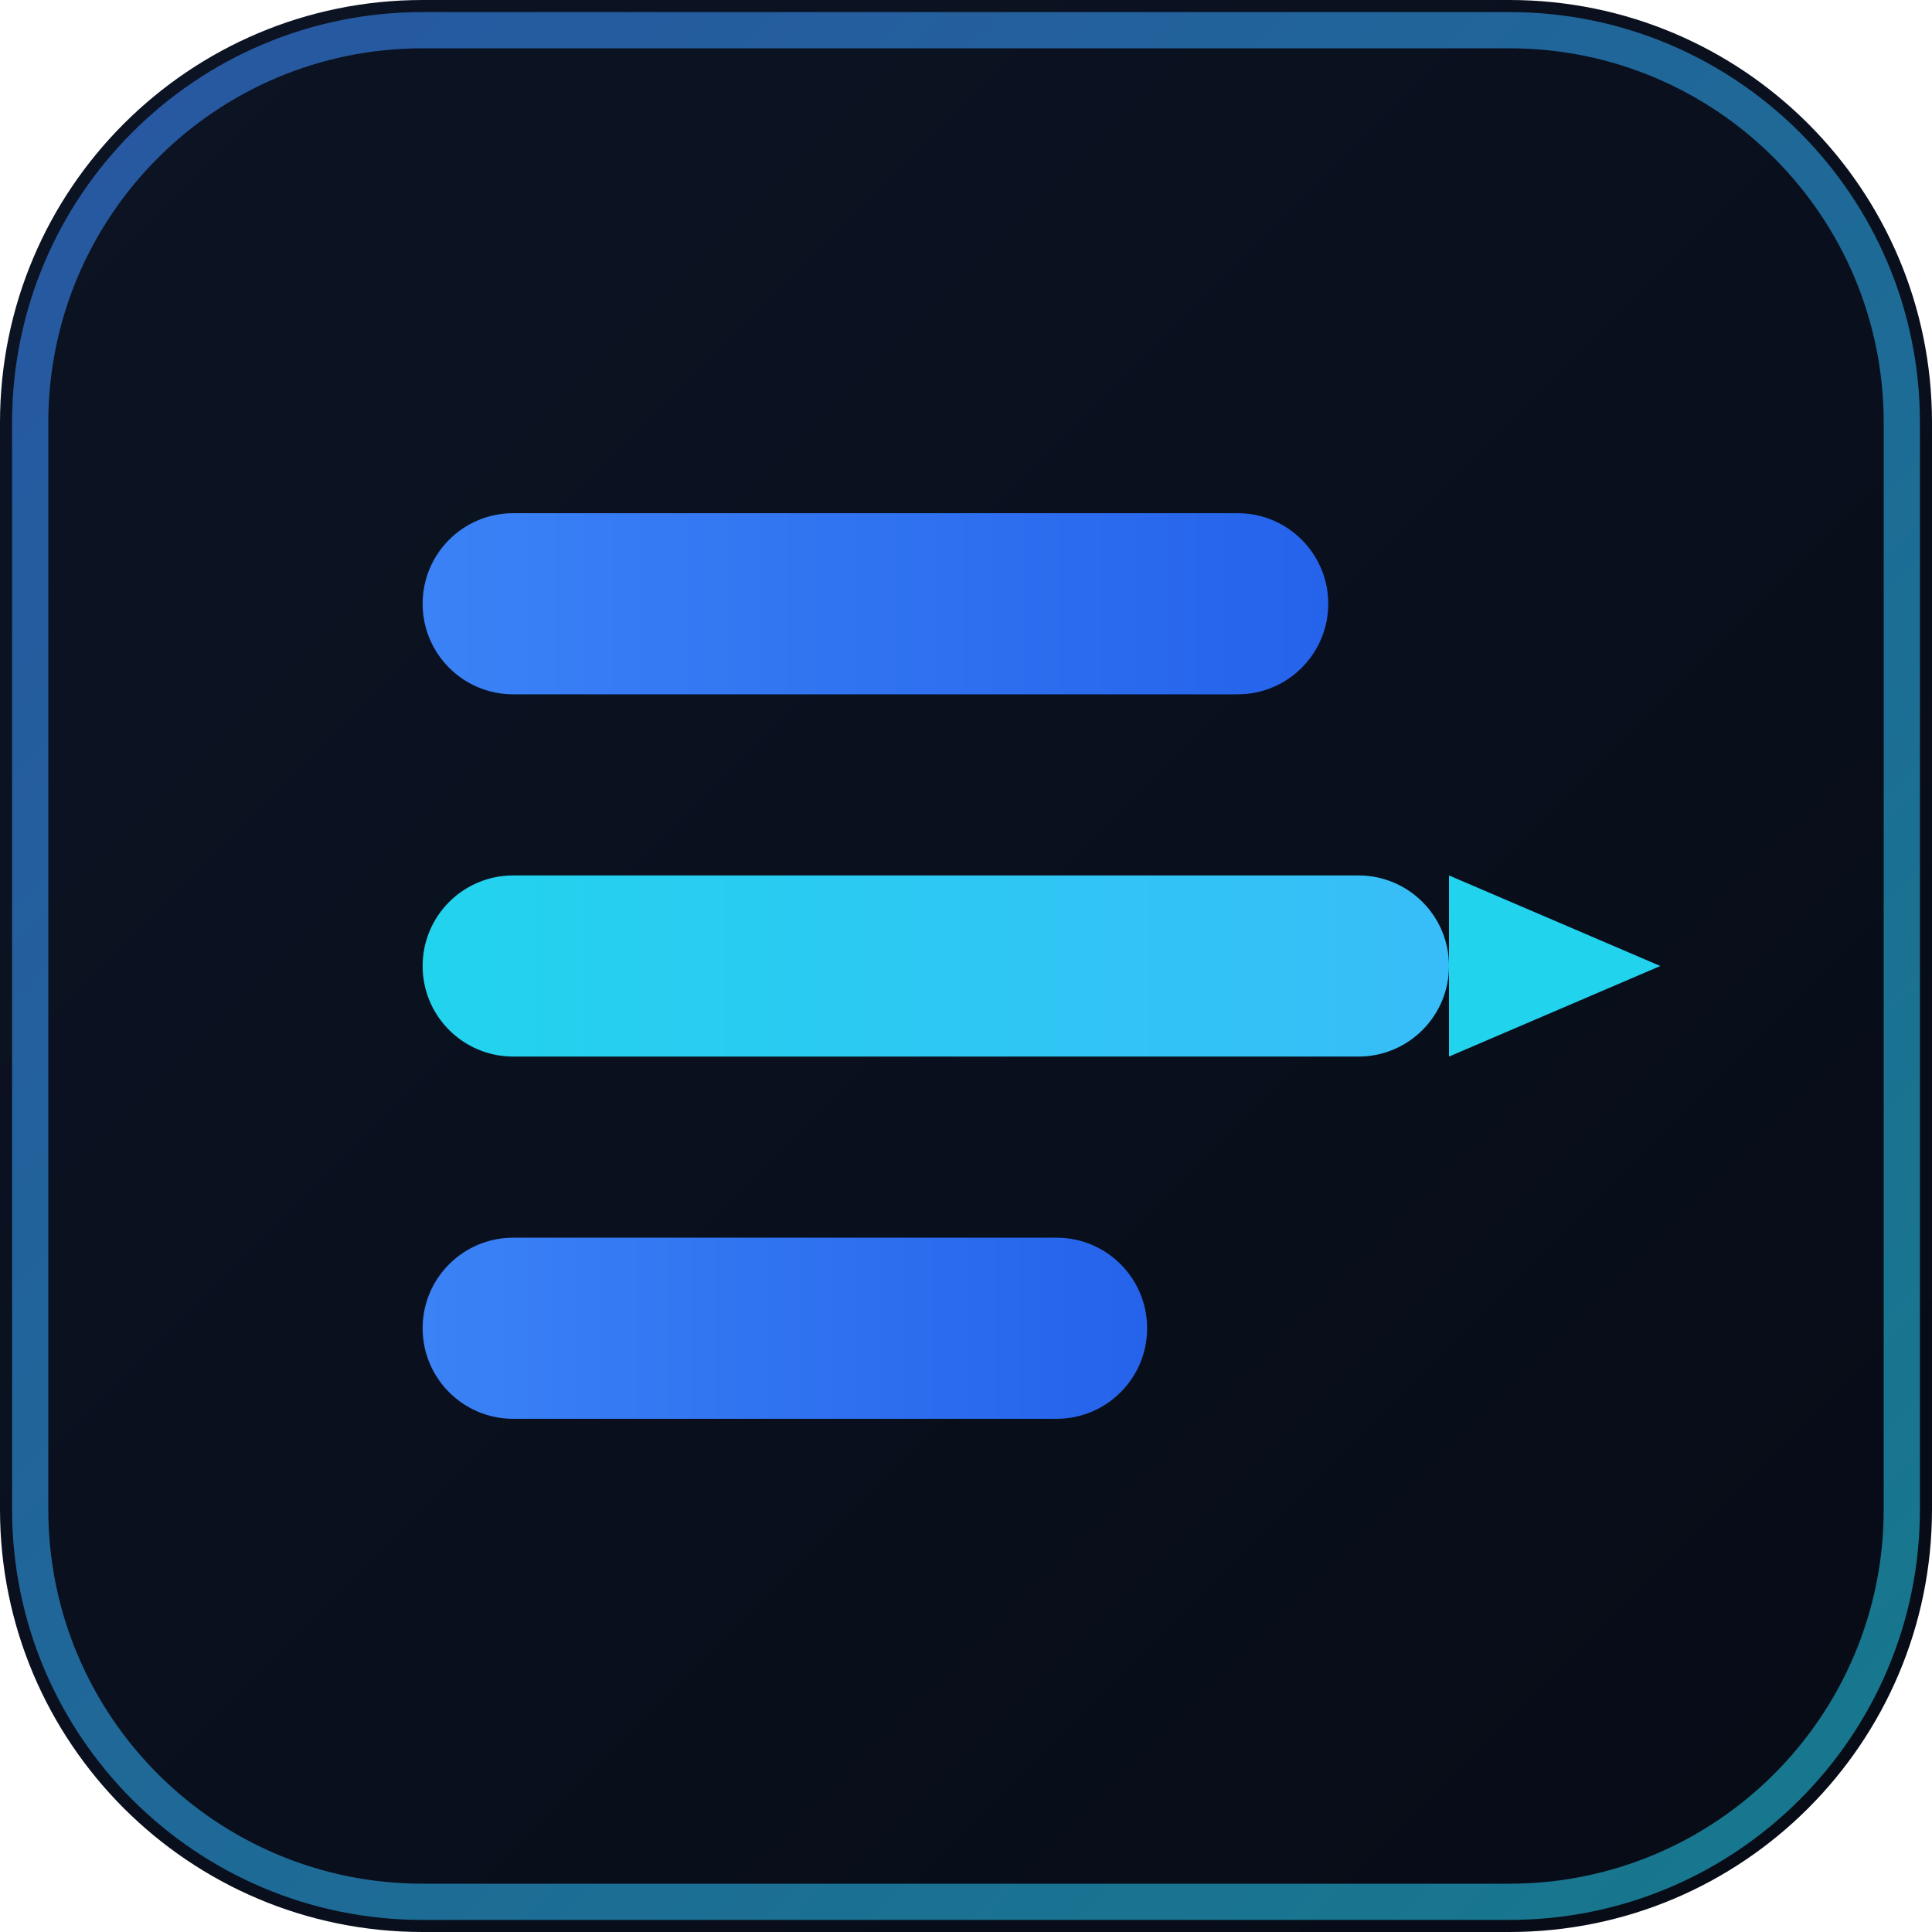
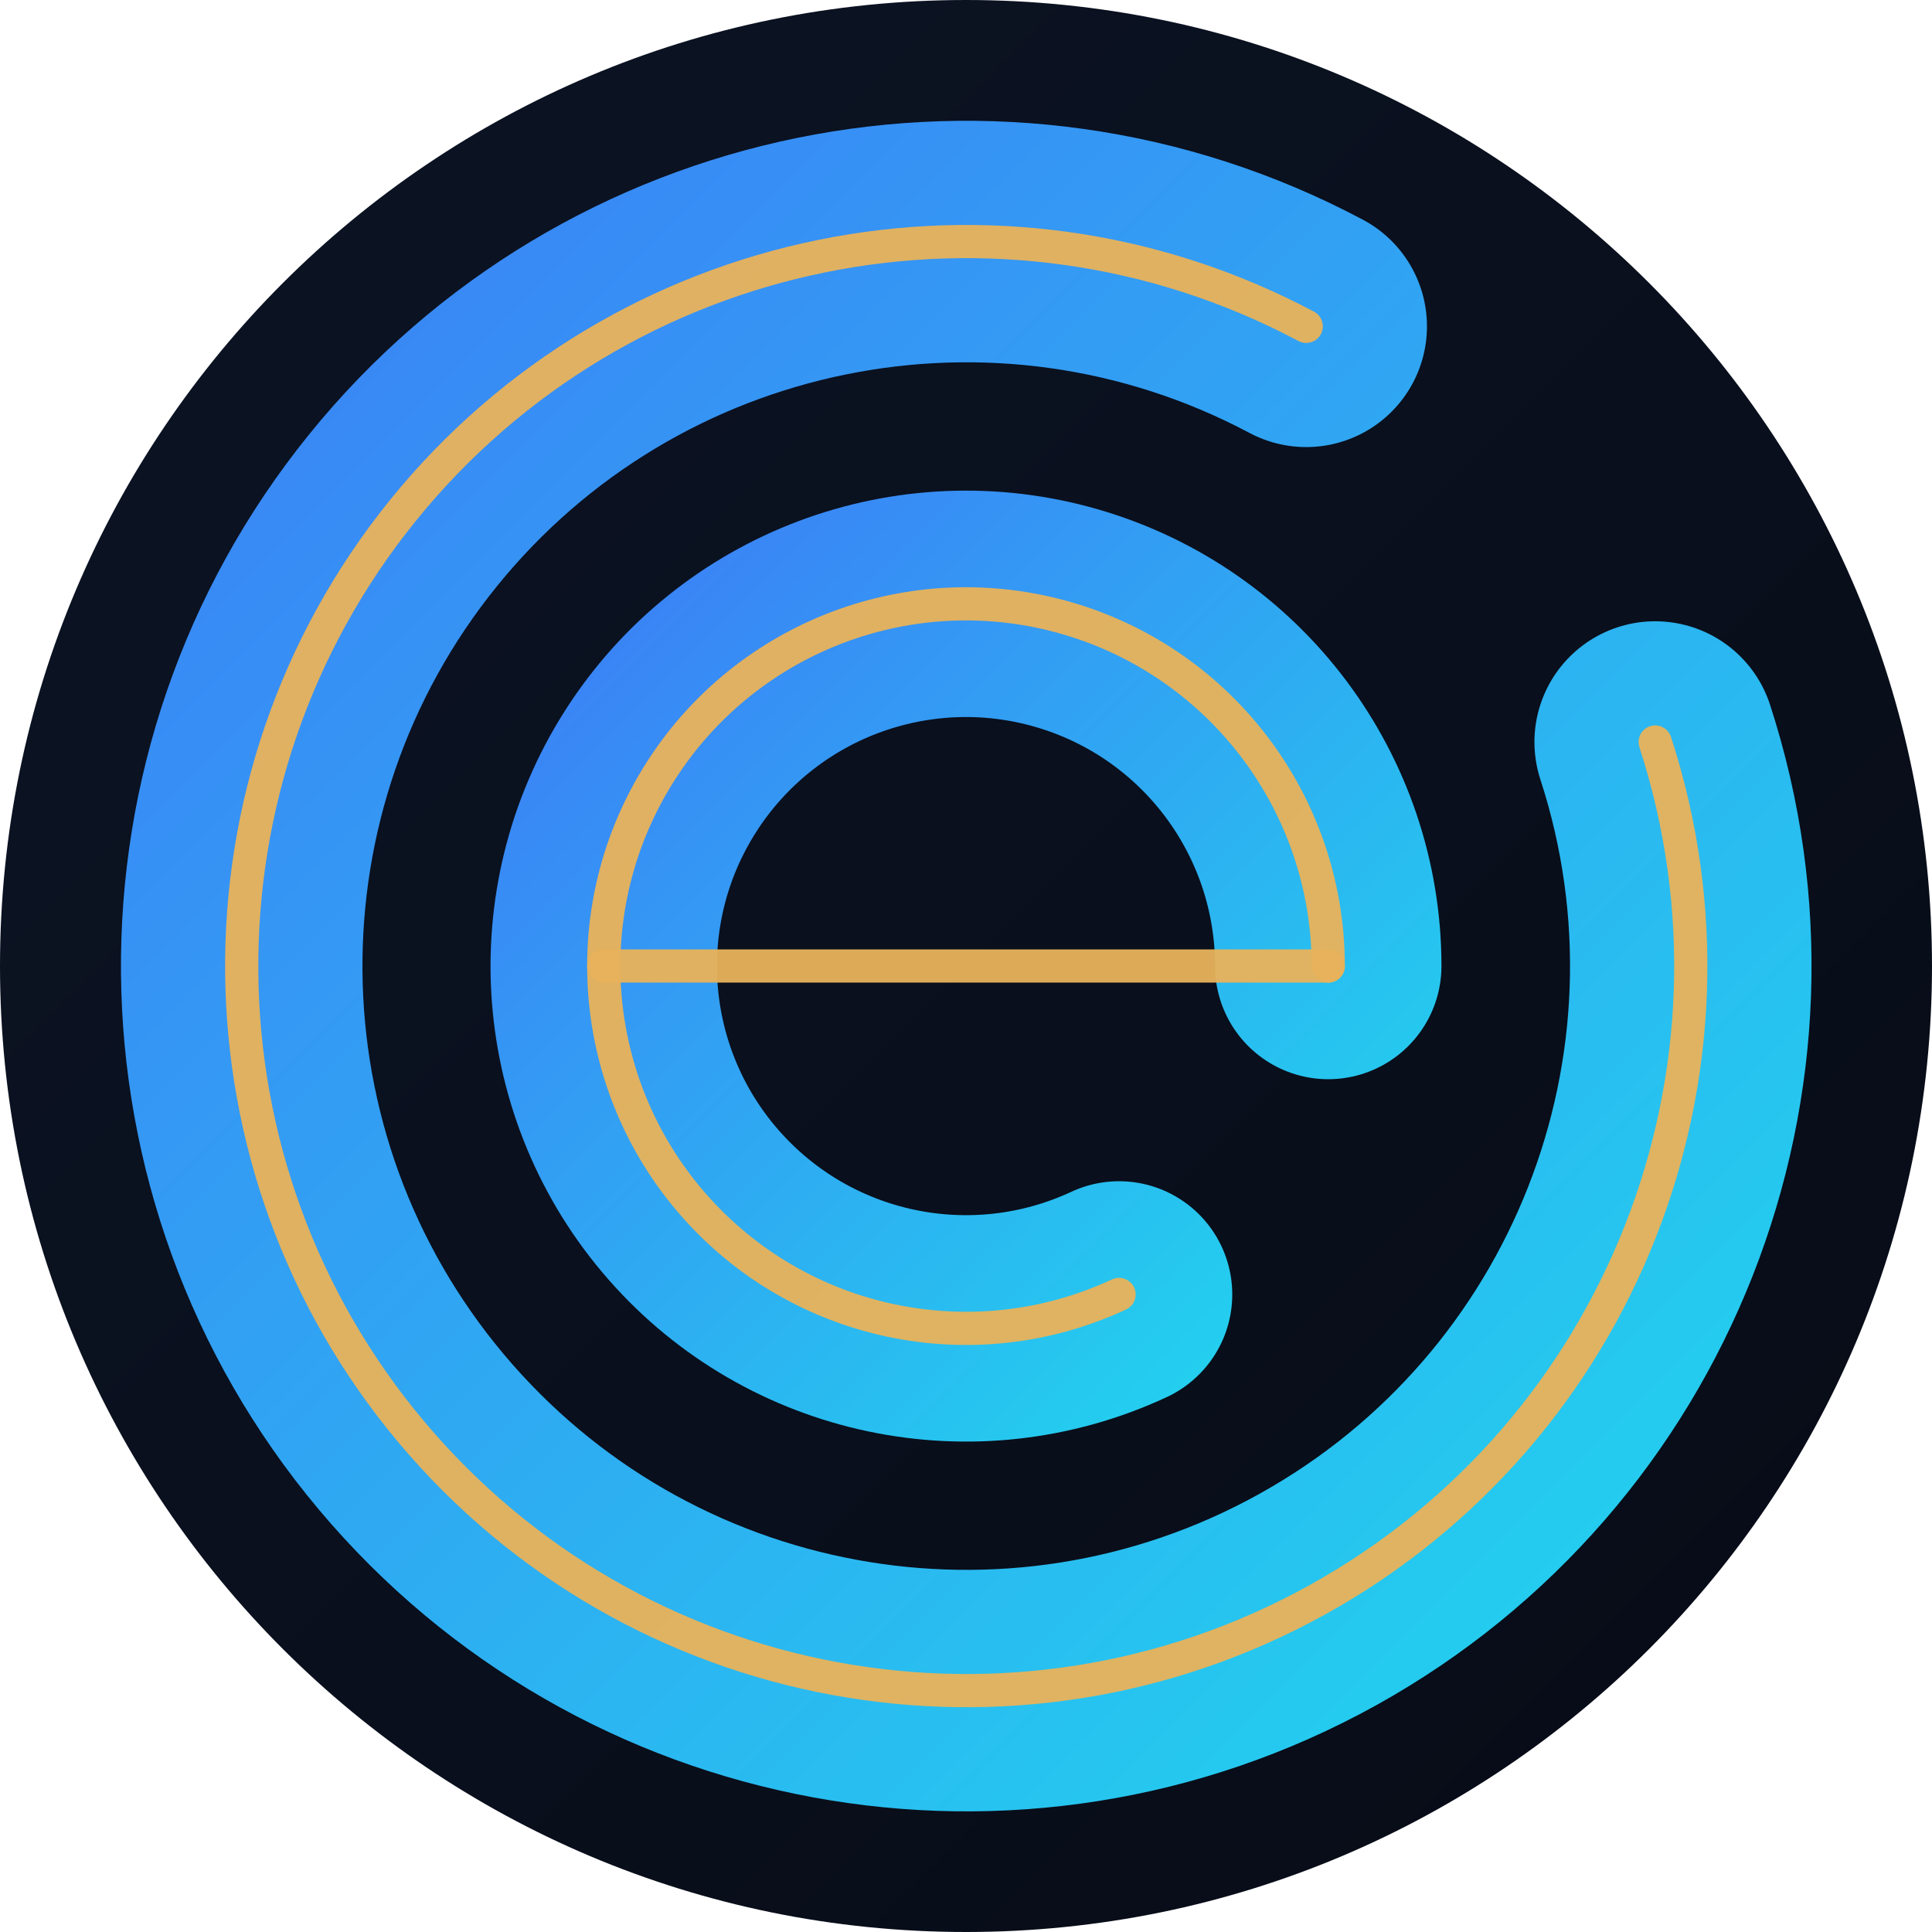
- <svg xmlns="http://www.w3.org/2000/svg" viewBox="0 0 64 64" width="64" height="64" role="img" aria-label="Easyworks AI">
+ <svg xmlns="http://www.w3.org/2000/svg" viewBox="0 0 64 64" width="64" height="64" role="img" aria-label="Easyworks">
  <defs>
-     <linearGradient id="ewiBg" x1="0" y1="0" x2="1" y2="1">
+     <linearGradient id="ewBg" x1="0" y1="0" x2="1" y2="1">
      <stop offset="0" stop-color="#0c1424" />
      <stop offset="1" stop-color="#070b16" />
    </linearGradient>
-     <linearGradient id="ewiBorder" x1="0" y1="0" x2="1" y2="1">
-       <stop offset="0" stop-color="#3b82f6" stop-opacity="0.6" />
-       <stop offset="1" stop-color="#22d3ee" stop-opacity="0.55" />
-     </linearGradient>
-     <linearGradient id="ewiBlue" x1="0" y1="0" x2="1" y2="0">
+     <linearGradient id="ewSt" x1="0" y1="0" x2="1" y2="1">
      <stop offset="0" stop-color="#3b82f6" />
-       <stop offset="1" stop-color="#2563eb" />
-     </linearGradient>
-     <linearGradient id="ewiCyan" x1="0" y1="0" x2="1" y2="0">
-       <stop offset="0" stop-color="#22d3ee" />
-       <stop offset="1" stop-color="#38bdf8" />
+       <stop offset="1" stop-color="#22d3ee" />
    </linearGradient>
  </defs>
-   <rect width="64" height="64" rx="14" fill="url(#ewiBg)" />
-   <rect x="1" y="1" width="62" height="62" rx="13" fill="none" stroke="url(#ewiBorder)" stroke-width="1.2" />
-   <rect x="14" y="17" width="30" height="6" rx="3" fill="url(#ewiBlue)" />
-   <rect x="14" y="29" width="34" height="6" rx="3" fill="url(#ewiCyan)" />
-   <path d="M48 29 L55 32 L48 35 Z" fill="#22d3ee" />
-   <rect x="14" y="41" width="24" height="6" rx="3" fill="url(#ewiBlue)" />
+   <circle cx="32" cy="32" r="32" fill="url(#ewBg)" />
+   <g fill="none" stroke-linecap="round" stroke-linejoin="round">
+     <path d="M43.27 10.81 A24 24 0 1 0 54.83 24.58" stroke="url(#ewSt)" stroke-width="8" />
+     <path d="M44 32 A12 12 0 1 0 37.07 42.88" stroke="url(#ewSt)" stroke-width="7.5" />
+     <path d="M20 32 H44" stroke="url(#ewSt)" stroke-width="7.5" />
+     <path d="M43.27 10.81 A24 24 0 1 0 54.83 24.58" stroke="#e8b25a" stroke-width="1.1" opacity=".95" />
+     <path d="M44 32 A12 12 0 1 0 37.07 42.88" stroke="#e8b25a" stroke-width="1.1" opacity=".95" />
+     <path d="M20 32 H44" stroke="#e8b25a" stroke-width="1.1" opacity=".95" />
+   </g>
</svg>
